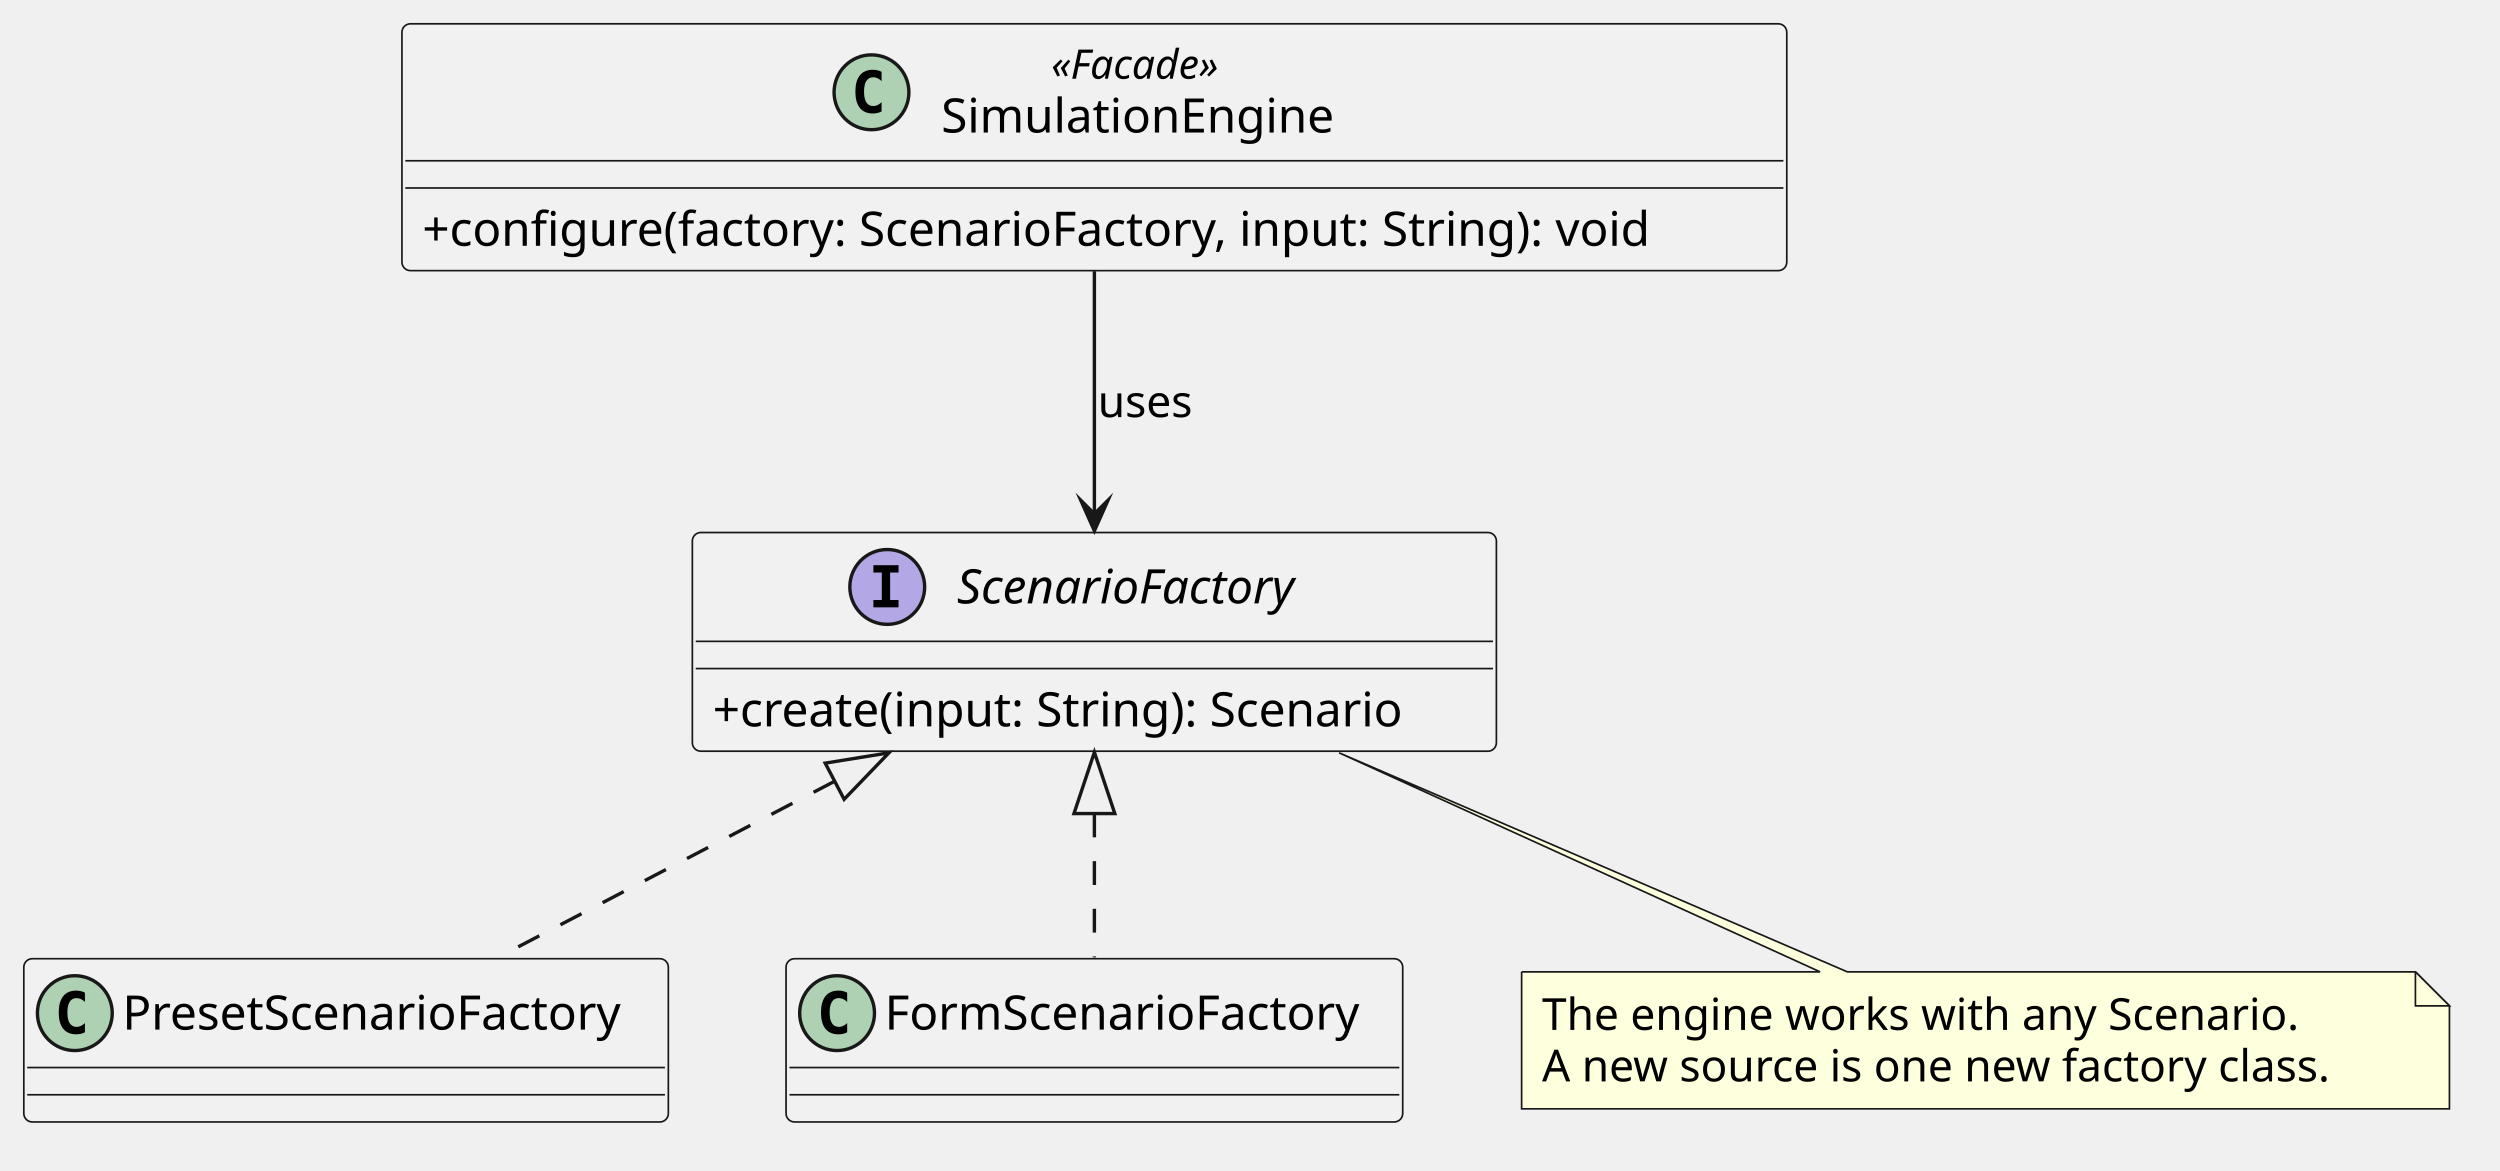
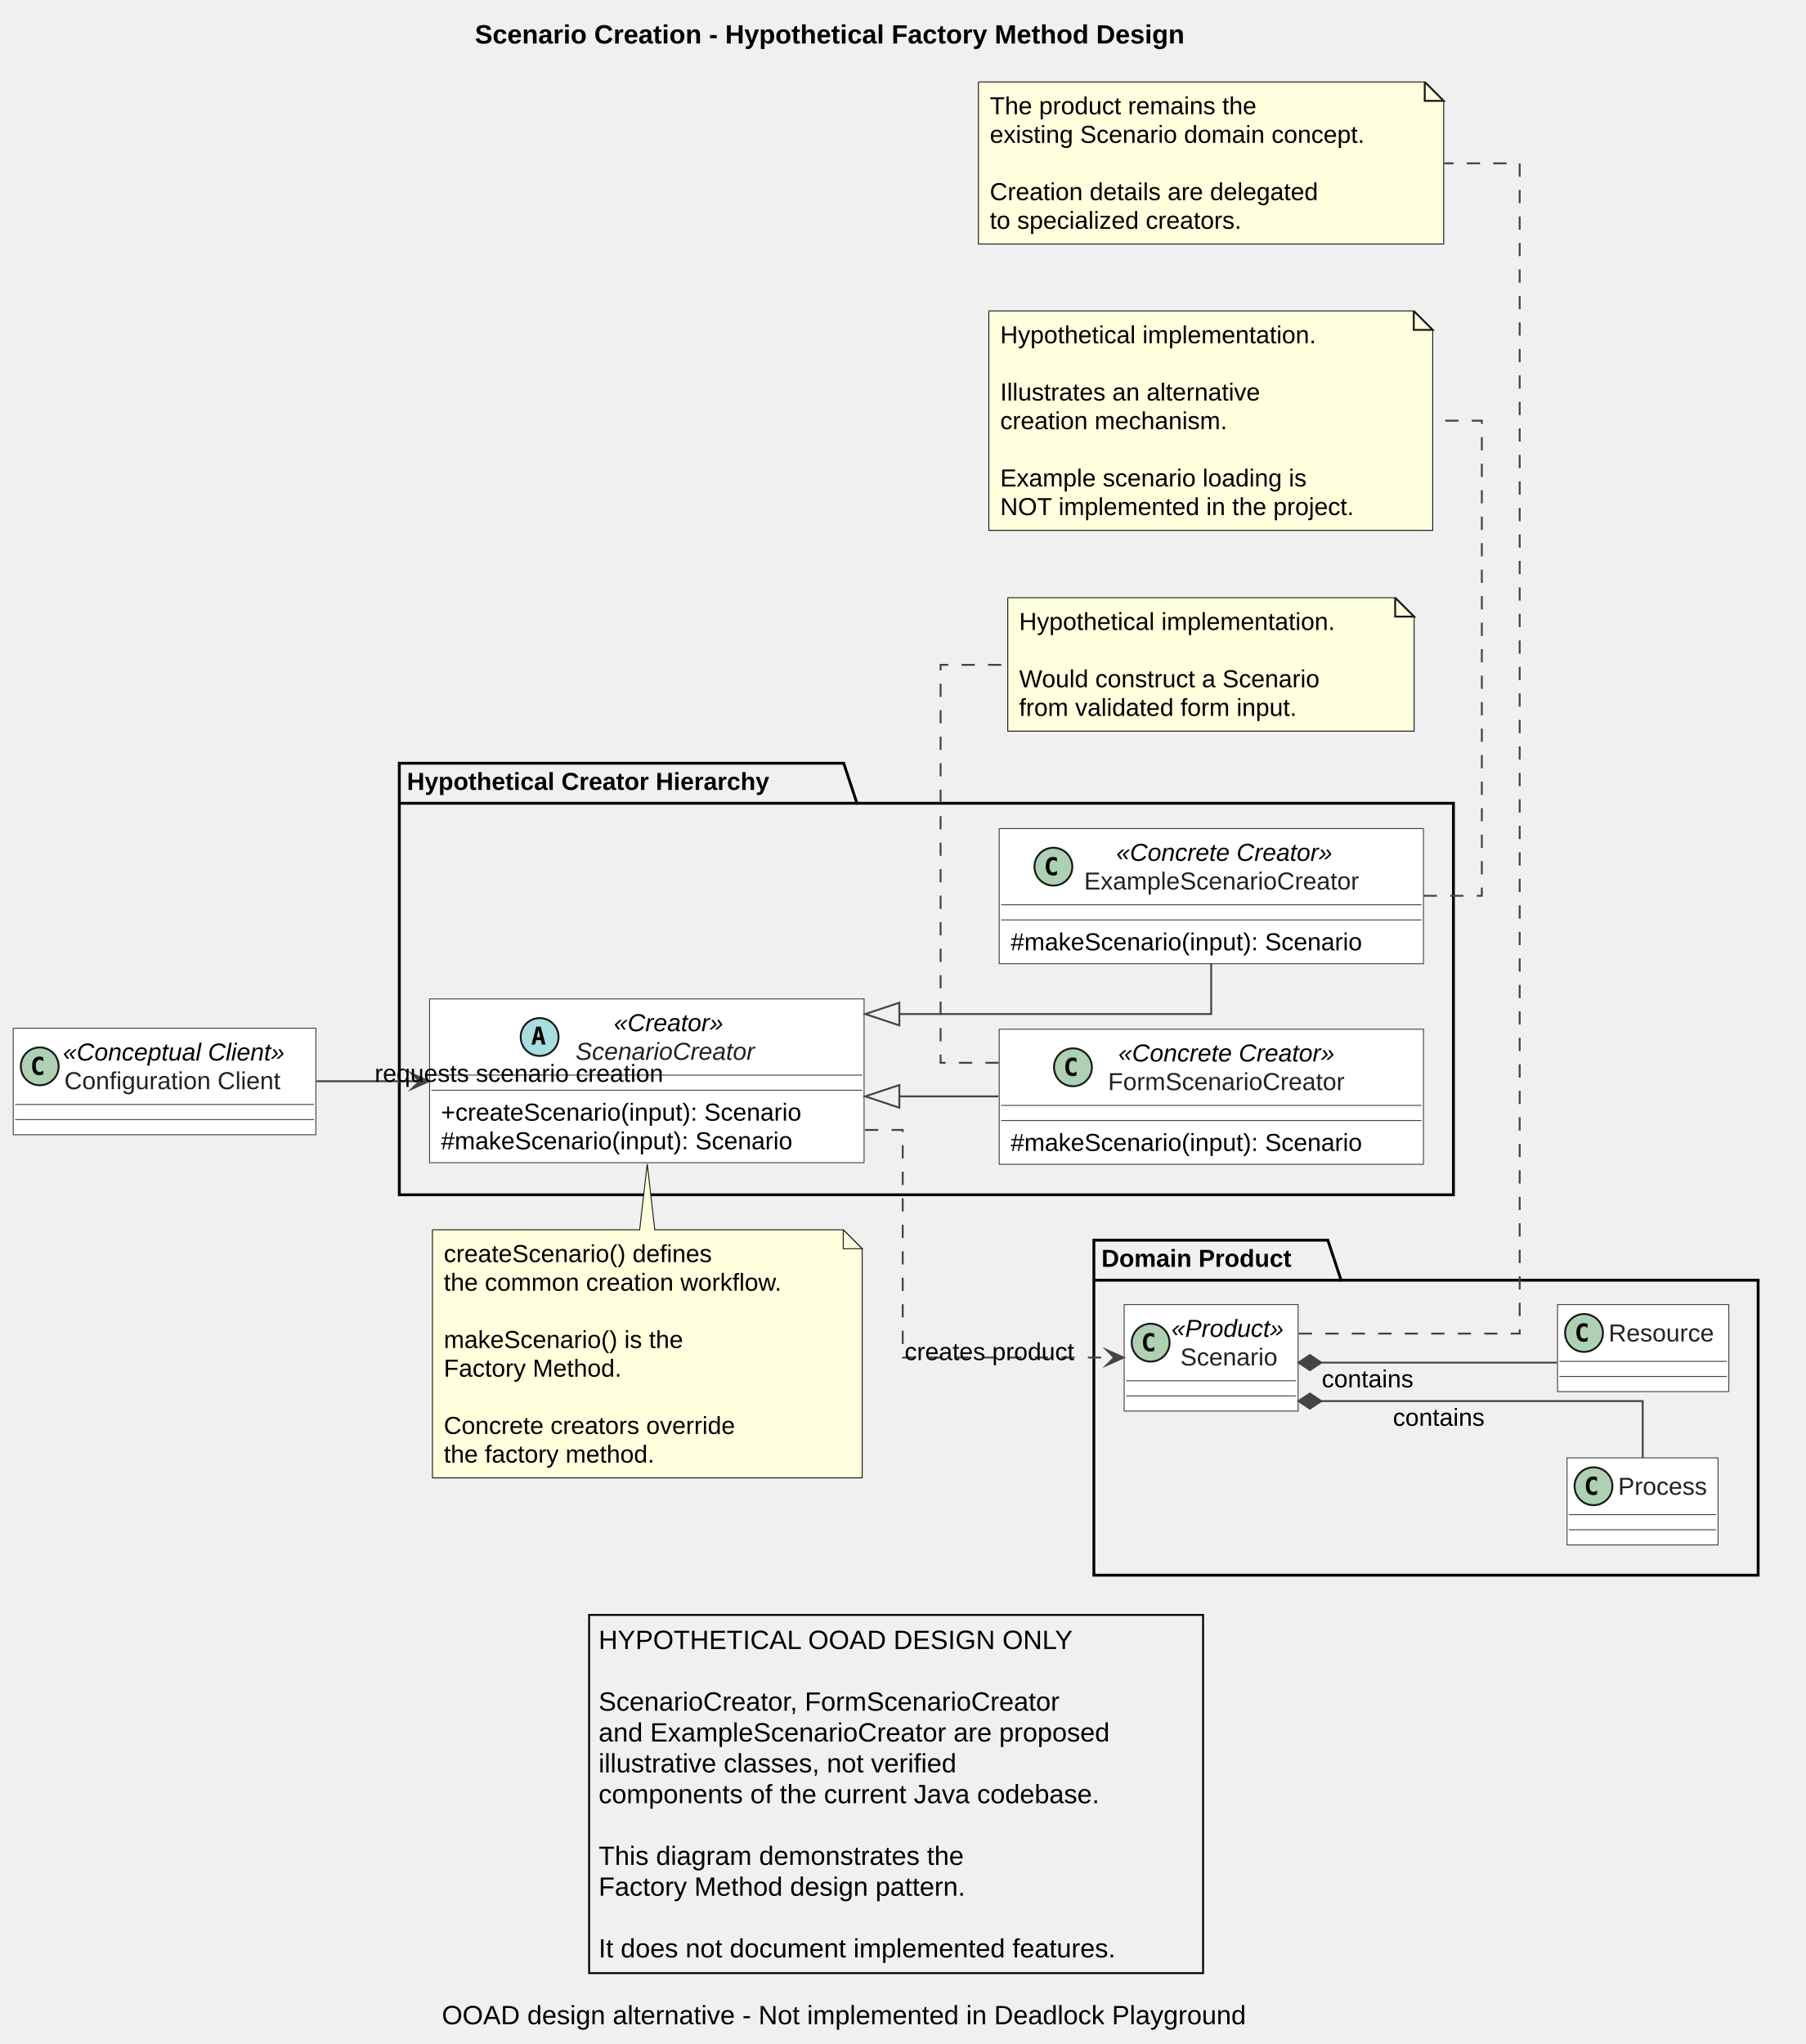
- <svg xmlns="http://www.w3.org/2000/svg" version="1.1" data-diagram-type="CLASS" style="width:735px;height:344px;background:#FFFFFF;" width="735px" height="344px" viewBox="0 0 735 344" zoomAndPan="magnify" preserveAspectRatio="none" contentStyleType="text/css">
+ <svg xmlns="http://www.w3.org/2000/svg" version="1.1" data-diagram-type="CLASS" style="width:954px;height:1080px;background:#FFFFFF;" width="954px" height="1080px" viewBox="0 0 954 1080" zoomAndPan="magnify" preserveAspectRatio="none" contentStyleType="text/css">
  <defs />
  <g font-family="sans-serif" lengthAdjust="spacing">
-     <g class="entity" data-qualified-name="ScenarioFactory" id="ent0001" data-source-line="2">
-       <rect x="203.55" y="156.56" width="236.39" height="64.297" fill="#F1F1F1" style="stroke:#181818;stroke-width:0.5;" rx="2.5" ry="2.5" />
-       <ellipse cx="260.852" cy="172.56" rx="11" ry="11" fill="#B4A7E5" style="stroke:#181818;stroke-width:1;" />
-       <path d="M256.774,168.326 L256.774,166.169 L264.165,166.169 L264.165,168.326 L261.696,168.326 L261.696,176.404 L264.165,176.404 L264.165,178.56 L256.774,178.56 L256.774,176.404 L259.243,176.404 L259.243,168.326 L256.774,168.326 Z " fill="#000" />
-       <text x="281.352" y="177.407" fill="#000" font-size="14" textLength="113.285" font-style="italic">ScenarioFactory</text>
-       <line x1="204.55" y1="188.56" x2="438.94" y2="188.56" style="stroke:#181818;stroke-width:0.5;" />
-       <line x1="204.55" y1="196.56" x2="438.94" y2="196.56" style="stroke:#181818;stroke-width:0.5;" />
-       <text x="209.55" y="213.555" fill="#000" font-size="14" textLength="224.39">+create(input: String): Scenario</text>
+     <g class="title" data-source-line="1">
+       <text x="250.925" y="22.995" fill="#000" font-size="14" textLength="445.149" font-weight="700" font-family="Arial">Scenario Creation - Hypothetical Factory Method Design</text>
    </g>
-     <g class="entity" data-qualified-name="PresetScenarioFactory" id="ent0002" data-source-line="5">
-       <rect x="7" y="281.86" width="189.493" height="48" fill="#F1F1F1" style="stroke:#181818;stroke-width:0.5;" rx="2.5" ry="2.5" />
-       <ellipse cx="22" cy="297.86" rx="11" ry="11" fill="#ADD1B2" style="stroke:#181818;stroke-width:1;" />
-       <path d="M24.969,303.501 Q24.391,303.798 23.75,303.938 Q23.109,304.094 22.406,304.094 Q19.906,304.094 18.578,302.454 Q17.266,300.798 17.266,297.673 Q17.266,294.548 18.578,292.891 Q19.906,291.235 22.406,291.235 Q23.109,291.235 23.75,291.391 Q24.406,291.548 24.969,291.844 L24.969,294.563 Q24.344,293.985 23.75,293.719 Q23.156,293.438 22.531,293.438 Q21.188,293.438 20.5,294.516 Q19.813,295.579 19.813,297.673 Q19.813,299.766 20.5,300.844 Q21.188,301.907 22.531,301.907 Q23.156,301.907 23.75,301.641 Q24.344,301.36 24.969,300.782 L24.969,303.501 Z " fill="#000" />
-       <text x="36" y="302.707" fill="#000" font-size="14" textLength="157.493">PresetScenarioFactory</text>
-       <line x1="8" y1="313.86" x2="195.493" y2="313.86" style="stroke:#181818;stroke-width:0.5;" />
-       <line x1="8" y1="321.86" x2="195.493" y2="321.86" style="stroke:#181818;stroke-width:0.5;" />
+     <g class="cluster" data-qualified-name="Hypothetical Creator Hierarchy" id="ent0001" data-source-line="21">
+       <polygon points="211,403.297,445.814,403.297,452.814,424.43,768,424.43,768,631.297,211,631.297,211,403.297" fill="none" style="stroke:#000;stroke-width:1.5;stroke-linejoin:miter;stroke-miterlimit:10;" />
+       <line x1="211" y1="424.43" x2="452.814" y2="424.43" style="stroke:#000;stroke-width:1.5;" />
+       <text x="215" y="417.364" fill="#000" font-size="13" textLength="228.814" font-weight="700" font-family="Arial">Hypothetical Creator Hierarchy</text>
    </g>
-     <g class="entity" data-qualified-name="FormScenarioFactory" id="ent0003" data-source-line="6">
-       <rect x="231.1" y="281.86" width="181.297" height="48" fill="#F1F1F1" style="stroke:#181818;stroke-width:0.5;" rx="2.5" ry="2.5" />
-       <ellipse cx="246.1" cy="297.86" rx="11" ry="11" fill="#ADD1B2" style="stroke:#181818;stroke-width:1;" />
-       <path d="M249.069,303.501 Q248.491,303.798 247.85,303.938 Q247.209,304.094 246.506,304.094 Q244.006,304.094 242.678,302.454 Q241.366,300.798 241.366,297.673 Q241.366,294.548 242.678,292.891 Q244.006,291.235 246.506,291.235 Q247.209,291.235 247.85,291.391 Q248.506,291.548 249.069,291.844 L249.069,294.563 Q248.444,293.985 247.85,293.719 Q247.256,293.438 246.631,293.438 Q245.288,293.438 244.6,294.516 Q243.913,295.579 243.913,297.673 Q243.913,299.766 244.6,300.844 Q245.288,301.907 246.631,301.907 Q247.256,301.907 247.85,301.641 Q248.444,301.36 249.069,300.782 L249.069,303.501 Z " fill="#000" />
-       <text x="260.1" y="302.707" fill="#000" font-size="14" textLength="149.297">FormScenarioFactory</text>
-       <line x1="232.1" y1="313.86" x2="411.397" y2="313.86" style="stroke:#181818;stroke-width:0.5;" />
-       <line x1="232.1" y1="321.86" x2="411.397" y2="321.86" style="stroke:#181818;stroke-width:0.5;" />
+     <g class="cluster" data-qualified-name="Domain Product" id="ent0005" data-source-line="37">
+       <polygon points="578,655.297,701.628,655.297,708.628,676.43,929,676.43,929,832.297,578,832.297,578,655.297" fill="none" style="stroke:#000;stroke-width:1.5;stroke-linejoin:miter;stroke-miterlimit:10;" />
+       <line x1="578" y1="676.43" x2="708.628" y2="676.43" style="stroke:#000;stroke-width:1.5;" />
+       <text x="582" y="669.364" fill="#000" font-size="13" textLength="117.628" font-weight="700" font-family="Arial">Domain Product</text>
    </g>
-     <g class="entity" data-qualified-name="SimulationEngine" id="ent0004" data-source-line="7">
-       <rect x="118.17" y="7" width="407.145" height="72.563" fill="#F1F1F1" style="stroke:#181818;stroke-width:0.5;" rx="2.5" ry="2.5" />
-       <ellipse cx="256.215" cy="27.133" rx="11" ry="11" fill="#ADD1B2" style="stroke:#181818;stroke-width:1;" />
-       <path d="M259.184,32.773 Q258.606,33.07 257.965,33.211 Q257.324,33.367 256.621,33.367 Q254.121,33.367 252.793,31.727 Q251.481,30.07 251.481,26.945 Q251.481,23.82 252.793,22.164 Q254.121,20.508 256.621,20.508 Q257.324,20.508 257.965,20.664 Q258.621,20.82 259.184,21.117 L259.184,23.836 Q258.559,23.258 257.965,22.992 Q257.371,22.711 256.746,22.711 Q255.402,22.711 254.715,23.789 Q254.027,24.852 254.027,26.945 Q254.027,29.039 254.715,30.117 Q255.402,31.18 256.746,31.18 Q257.371,31.18 257.965,30.914 Q258.559,30.633 259.184,30.055 L259.184,32.773 Z " fill="#000" />
-       <text x="309.047" y="23.139" fill="#000" font-size="12" textLength="57.891" font-style="italic">«Facade»</text>
-       <text x="276.715" y="38.964" fill="#000" font-size="14" textLength="122.555">SimulationEngine</text>
-       <line x1="119.17" y1="47.266" x2="524.315" y2="47.266" style="stroke:#181818;stroke-width:0.5;" />
-       <line x1="119.17" y1="55.266" x2="524.315" y2="55.266" style="stroke:#181818;stroke-width:0.5;" />
-       <text x="124.17" y="72.261" fill="#000" font-size="14" textLength="395.145">+configure(factory: ScenarioFactory, input: String): void</text>
+     <g class="entity" data-qualified-name="Hypothetical Creator Hierarchy.ScenarioCreator" id="ent0002" data-source-line="23">
+       <rect x="227" y="527.797" width="229.566" height="86.531" fill="#FFF" style="stroke:#444;stroke-width:0.5;" />
+       <ellipse cx="285.135" cy="547.93" rx="10" ry="10" fill="#A9DCDF" style="stroke:#181818;stroke-width:1;" />
+       <path d="M284.542,544.164 L283.667,548.039 L285.432,548.039 L284.542,544.164 Z M283.401,542.445 L285.698,542.445 L288.26,551.93 L286.385,551.93 L285.792,549.586 L283.292,549.586 L282.714,551.93 L280.839,551.93 L283.401,542.445 Z " fill="#000" />
+       <text x="324.369" y="544.864" fill="#000" font-size="13" textLength="64.829" font-style="italic" font-family="Arial">«Creator»</text>
+       <text x="304.135" y="559.997" fill="#222" font-size="13" textLength="105.295" font-style="italic" font-family="Arial">ScenarioCreator</text>
+       <line x1="228" y1="568.063" x2="455.566" y2="568.063" style="stroke:#444;stroke-width:0.5;" />
+       <line x1="228" y1="576.063" x2="455.566" y2="576.063" style="stroke:#444;stroke-width:0.5;" />
+       <text x="233" y="592.129" fill="#000" font-size="13" textLength="217.566" font-family="Arial">+createScenario(input): Scenario</text>
+       <text x="233" y="607.262" fill="#000" font-size="13" textLength="212.17" font-family="Arial">#makeScenario(input): Scenario</text>
    </g>
-     <g class="entity" data-qualified-name="GMN8" id="ent0009" data-source-line="14">
-       <path d="M447.36,285.73 L447.36,325.996 A0,0 0 0 0 447.36,325.996 L720.133,325.996 A0,0 0 0 0 720.133,325.996 L720.133,295.73 L710.133,285.73 L543.11,285.73 L393.69,221.33 L535.11,285.73 L447.36,285.73 A0,0 0 0 0 447.36,285.73" style="stroke:#181818;stroke-width:0.5;" fill="#FEFFDD" />
-       <path d="M710.133,285.73 L710.133,295.73 L720.133,295.73 L710.133,285.73" style="stroke:#181818;stroke-width:0.5;" fill="#FEFFDD" />
-       <text x="453.36" y="302.797" fill="#000" font-size="13" textLength="239.535">The engine works with any Scenario.</text>
-       <text x="453.36" y="317.93" fill="#000" font-size="13" textLength="251.773">A new source is one new factory class.</text>
+     <g class="entity" data-qualified-name="Hypothetical Creator Hierarchy.FormScenarioCreator" id="ent0003" data-source-line="28">
+       <rect x="528" y="543.797" width="224.17" height="71.398" fill="#FFF" style="stroke:#444;stroke-width:0.5;" />
+       <ellipse cx="566.946" cy="563.93" rx="10" ry="10" fill="#ADD1B2" style="stroke:#181818;stroke-width:1;" />
+       <path d="M568.806,568.164 Q568.368,568.383 567.868,568.492 Q567.384,568.617 566.852,568.617 Q564.931,568.617 563.915,567.352 Q562.915,566.086 562.915,563.695 Q562.915,561.305 563.915,560.039 Q564.931,558.773 566.852,558.773 Q567.384,558.773 567.884,558.898 Q568.384,559.008 568.806,559.242 L568.806,561.32 Q568.321,560.883 567.868,560.68 Q567.415,560.461 566.931,560.461 Q565.915,560.461 565.384,561.289 Q564.852,562.102 564.852,563.695 Q564.852,565.305 565.384,566.117 Q565.915,566.93 566.931,566.93 Q567.415,566.93 567.868,566.727 Q568.321,566.523 568.806,566.07 L568.806,568.164 Z " fill="#000" />
+       <text x="590.949" y="560.864" fill="#000" font-size="13" textLength="127.816" font-style="italic" font-family="Arial">«Concrete Creator»</text>
+       <text x="585.49" y="575.997" fill="#222" font-size="13" textLength="138.734" font-family="Arial">FormScenarioCreator</text>
+       <line x1="529" y1="584.063" x2="751.17" y2="584.063" style="stroke:#444;stroke-width:0.5;" />
+       <line x1="529" y1="592.063" x2="751.17" y2="592.063" style="stroke:#444;stroke-width:0.5;" />
+       <text x="534" y="608.129" fill="#000" font-size="13" textLength="212.17" font-family="Arial">#makeScenario(input): Scenario</text>
    </g>
-     <g class="link" data-entity-1="ent0004" data-entity-2="ent0001" id="lnk5" data-source-line="10" data-link-type="dependency">
-       <path d="M321.75,79.74 C321.75,103.13 321.75,128.51 321.75,151.08" style="stroke:#181818;stroke-width:1;" fill="none" id="SimulationEngine-to-ScenarioFactory" codeLine="10" />
-       <polygon points="321.75,156.08,325.75,147.08,321.75,151.08,317.75,147.08,321.75,156.08" fill="#181818" style="stroke:#181818;stroke-width:1;stroke-linejoin:miter;stroke-miterlimit:10;" />
-       <text x="322.75" y="122.627" fill="#000" font-size="13" textLength="29.783">uses</text>
+     <g class="entity" data-qualified-name="Hypothetical Creator Hierarchy.ExampleScenarioCreator" id="ent0004" data-source-line="32">
+       <rect x="528" y="437.797" width="224.17" height="71.398" fill="#FFF" style="stroke:#444;stroke-width:0.5;" />
+       <ellipse cx="556.614" cy="457.93" rx="10" ry="10" fill="#ADD1B2" style="stroke:#181818;stroke-width:1;" />
+       <path d="M558.474,462.164 Q558.036,462.383 557.536,462.492 Q557.052,462.617 556.521,462.617 Q554.599,462.617 553.583,461.352 Q552.583,460.086 552.583,457.695 Q552.583,455.305 553.583,454.039 Q554.599,452.773 556.521,452.773 Q557.052,452.773 557.552,452.898 Q558.052,453.008 558.474,453.242 L558.474,455.32 Q557.989,454.883 557.536,454.68 Q557.083,454.461 556.599,454.461 Q555.583,454.461 555.052,455.289 Q554.521,456.102 554.521,457.695 Q554.521,459.305 555.052,460.117 Q555.583,460.93 556.599,460.93 Q557.083,460.93 557.536,460.727 Q557.989,460.523 558.474,460.07 L558.474,462.164 Z " fill="#000" />
+       <text x="589.801" y="454.864" fill="#000" font-size="13" textLength="127.816" font-style="italic" font-family="Arial">«Concrete Creator»</text>
+       <text x="572.862" y="469.997" fill="#222" font-size="13" textLength="161.694" font-family="Arial">ExampleScenarioCreator</text>
+       <line x1="529" y1="478.063" x2="751.17" y2="478.063" style="stroke:#444;stroke-width:0.5;" />
+       <line x1="529" y1="486.063" x2="751.17" y2="486.063" style="stroke:#444;stroke-width:0.5;" />
+       <text x="534" y="502.129" fill="#000" font-size="13" textLength="212.17" font-family="Arial">#makeScenario(input): Scenario</text>
    </g>
-     <g class="link" data-entity-1="ent0001" data-entity-2="ent0002" id="lnk6" data-source-line="11" data-link-type="extension">
-       <path d="M245.392,229.677 C209.012,248.717 179.43,264.2 146.32,281.53" style="stroke:#181818;stroke-width:1;stroke-dasharray:7,7;" fill="none" id="ScenarioFactory-backto-PresetScenarioFactory" codeLine="11" />
-       <polygon points="261.34,221.33,242.61,224.361,248.174,234.993,261.34,221.33" fill="none" style="stroke:#181818;stroke-width:1;stroke-linejoin:miter;stroke-miterlimit:10;" />
+     <g class="entity" data-qualified-name="Domain Product.Scenario" id="ent0006" data-source-line="39">
+       <rect x="594" y="689.297" width="91.92" height="56.266" fill="#FFF" style="stroke:#444;stroke-width:0.5;" />
+       <ellipse cx="608" cy="709.43" rx="10" ry="10" fill="#ADD1B2" style="stroke:#181818;stroke-width:1;" />
+       <path d="M609.859,713.664 Q609.422,713.883 608.922,713.992 Q608.438,714.117 607.906,714.117 Q605.984,714.117 604.969,712.852 Q603.969,711.586 603.969,709.195 Q603.969,706.805 604.969,705.539 Q605.984,704.273 607.906,704.273 Q608.438,704.273 608.938,704.398 Q609.438,704.508 609.859,704.742 L609.859,706.82 Q609.375,706.383 608.922,706.18 Q608.469,705.961 607.984,705.961 Q606.969,705.961 606.438,706.789 Q605.906,707.602 605.906,709.195 Q605.906,710.805 606.438,711.617 Q606.969,712.43 607.984,712.43 Q608.469,712.43 608.922,712.227 Q609.375,712.023 609.859,711.57 L609.859,713.664 Z " fill="#000" />
+       <text x="619" y="706.364" fill="#000" font-size="13" textLength="65.92" font-style="italic" font-family="Arial">«Product»</text>
+       <text x="623.704" y="721.497" fill="#222" font-size="13" textLength="56.513" font-family="Arial">Scenario</text>
+       <line x1="595" y1="729.563" x2="684.92" y2="729.563" style="stroke:#444;stroke-width:0.5;" />
+       <line x1="595" y1="737.563" x2="684.92" y2="737.563" style="stroke:#444;stroke-width:0.5;" />
    </g>
-     <g class="link" data-entity-1="ent0001" data-entity-2="ent0003" id="lnk7" data-source-line="12" data-link-type="extension">
-       <path d="M321.75,239.18 C321.75,258.22 321.75,264.1 321.75,281.47" style="stroke:#181818;stroke-width:1;stroke-dasharray:7,7;" fill="none" id="ScenarioFactory-backto-FormScenarioFactory" codeLine="12" />
-       <polygon points="321.75,221.18,315.75,239.18,327.75,239.18,321.75,221.18" fill="none" style="stroke:#181818;stroke-width:1;stroke-linejoin:miter;stroke-miterlimit:10;" />
+     <g class="entity" data-qualified-name="Domain Product.Process" id="ent0007" data-source-line="41">
+       <rect x="828" y="770.297" width="79.829" height="46" fill="#FFF" style="stroke:#444;stroke-width:0.5;" />
+       <ellipse cx="842" cy="785.297" rx="10" ry="10" fill="#ADD1B2" style="stroke:#181818;stroke-width:1;" />
+       <path d="M843.859,789.531 Q843.422,789.75 842.922,789.859 Q842.438,789.984 841.906,789.984 Q839.984,789.984 838.969,788.719 Q837.969,787.453 837.969,785.063 Q837.969,782.672 838.969,781.406 Q839.984,780.141 841.906,780.141 Q842.438,780.141 842.938,780.266 Q843.438,780.375 843.859,780.609 L843.859,782.688 Q843.375,782.25 842.922,782.047 Q842.469,781.828 841.984,781.828 Q840.969,781.828 840.438,782.656 Q839.906,783.469 839.906,785.063 Q839.906,786.672 840.438,787.484 Q840.969,788.297 841.984,788.297 Q842.469,788.297 842.922,788.094 Q843.375,787.891 843.859,787.438 L843.859,789.531 Z " fill="#000" />
+       <text x="855" y="789.797" fill="#222" font-size="13" textLength="49.829" font-family="Arial">Process</text>
+       <line x1="829" y1="800.297" x2="906.829" y2="800.297" style="stroke:#444;stroke-width:0.5;" />
+       <line x1="829" y1="808.297" x2="906.829" y2="808.297" style="stroke:#444;stroke-width:0.5;" />
+     </g>
+     <g class="entity" data-qualified-name="Domain Product.Resource" id="ent0008" data-source-line="43">
+       <rect x="823" y="689.297" width="90.487" height="46" fill="#FFF" style="stroke:#444;stroke-width:0.5;" />
+       <ellipse cx="837" cy="704.297" rx="10" ry="10" fill="#ADD1B2" style="stroke:#181818;stroke-width:1;" />
+       <path d="M838.859,708.531 Q838.422,708.75 837.922,708.859 Q837.438,708.984 836.906,708.984 Q834.984,708.984 833.969,707.719 Q832.969,706.453 832.969,704.063 Q832.969,701.672 833.969,700.406 Q834.984,699.141 836.906,699.141 Q837.438,699.141 837.938,699.266 Q838.438,699.375 838.859,699.609 L838.859,701.688 Q838.375,701.25 837.922,701.047 Q837.469,700.828 836.984,700.828 Q835.969,700.828 835.438,701.656 Q834.906,702.469 834.906,704.063 Q834.906,705.672 835.438,706.484 Q835.969,707.297 836.984,707.297 Q837.469,707.297 837.922,707.094 Q838.375,706.891 838.859,706.438 L838.859,708.531 Z " fill="#000" />
+       <text x="850" y="708.797" fill="#222" font-size="13" textLength="60.487" font-family="Arial">Resource</text>
+       <line x1="824" y1="719.297" x2="912.487" y2="719.297" style="stroke:#444;stroke-width:0.5;" />
+       <line x1="824" y1="727.297" x2="912.487" y2="727.297" style="stroke:#444;stroke-width:0.5;" />
+     </g>
+     <g class="entity" data-qualified-name="Client" id="ent0009" data-source-line="46">
+       <rect x="7" y="543.297" width="159.93" height="56.266" fill="#FFF" style="stroke:#444;stroke-width:0.5;" />
+       <ellipse cx="21" cy="563.43" rx="10" ry="10" fill="#ADD1B2" style="stroke:#181818;stroke-width:1;" />
+       <path d="M22.859,567.664 Q22.422,567.883 21.922,567.992 Q21.438,568.117 20.906,568.117 Q18.984,568.117 17.969,566.852 Q16.969,565.586 16.969,563.195 Q16.969,560.805 17.969,559.539 Q18.984,558.273 20.906,558.273 Q21.438,558.273 21.938,558.398 Q22.438,558.508 22.859,558.742 L22.859,560.82 Q22.375,560.383 21.922,560.18 Q21.469,559.961 20.984,559.961 Q19.969,559.961 19.438,560.789 Q18.906,561.602 18.906,563.195 Q18.906,564.805 19.438,565.617 Q19.969,566.43 20.984,566.43 Q21.469,566.43 21.922,566.227 Q22.375,566.023 22.859,565.57 L22.859,567.664 Z " fill="#000" />
+       <text x="33.267" y="560.364" fill="#000" font-size="13" textLength="131.396" font-style="italic" font-family="Arial">«Conceptual Client»</text>
+       <text x="34" y="575.497" fill="#222" font-size="13" textLength="129.93" font-family="Arial">Configuration Client</text>
+       <line x1="8" y1="583.563" x2="165.93" y2="583.563" style="stroke:#444;stroke-width:0.5;" />
+       <line x1="8" y1="591.563" x2="165.93" y2="591.563" style="stroke:#444;stroke-width:0.5;" />
+     </g>
+     <g class="entity" data-qualified-name="GMN16" id="ent0017" data-source-line="61">
+       <path d="M228.5,649.797 L228.5,780.859 A0,0 0 0 0 228.5,780.859 L455.577,780.859 A0,0 0 0 0 455.577,780.859 L455.577,659.797 L445.577,649.797 L346,649.797 L342,615.037 L338,649.797 L228.5,649.797 A0,0 0 0 0 228.5,649.797" style="stroke:#181818;stroke-width:0.5;" fill="#FEFFDD" />
+       <path d="M445.577,649.797 L445.577,659.797 L455.577,659.797 L445.577,649.797" style="stroke:#181818;stroke-width:0.5;" fill="#FEFFDD" />
+       <text x="234.5" y="666.864" fill="#000" font-size="13" textLength="159.79" font-family="Arial">createScenario() defines</text>
+       <text x="234.5" y="681.997" fill="#000" font-size="13" textLength="206.077" font-family="Arial">the common creation workflow.</text>
+       <text x="234.5" y="697.129" fill="#000" font-size="13" font-family="Arial"> </text>
+       <text x="234.5" y="712.262" fill="#000" font-size="13" textLength="142.797" font-family="Arial">makeScenario() is the</text>
+       <text x="234.5" y="727.395" fill="#000" font-size="13" textLength="105.701" font-family="Arial">Factory Method.</text>
+       <text x="234.5" y="742.528" fill="#000" font-size="13" font-family="Arial"> </text>
+       <text x="234.5" y="757.661" fill="#000" font-size="13" textLength="174.941" font-family="Arial">Concrete creators override</text>
+       <text x="234.5" y="772.793" fill="#000" font-size="13" textLength="129.714" font-family="Arial">the factory method.</text>
+     </g>
+     <g class="entity" data-qualified-name="GMN19" id="ent0020" data-source-line="72">
+       <path d="M532.5,315.797 L532.5,386.328 L747.211,386.328 L747.211,325.797 L737.211,315.797 L532.5,315.797" style="stroke:#181818;stroke-width:0.5;" fill="#FEFFDD" />
+       <path d="M737.211,315.797 L737.211,325.797 L747.211,325.797 L737.211,315.797" style="stroke:#181818;stroke-width:1;" fill="#FEFFDD" />
+       <text x="538.5" y="332.864" fill="#000" font-size="13" textLength="193.711" font-family="Arial">Hypothetical implementation.</text>
+       <text x="538.5" y="347.997" fill="#000" font-size="13" font-family="Arial"> </text>
+       <text x="538.5" y="363.129" fill="#000" font-size="13" textLength="178.826" font-family="Arial">Would construct a Scenario</text>
+       <text x="538.5" y="378.262" fill="#000" font-size="13" textLength="171.495" font-family="Arial">from validated form input.</text>
+     </g>
+     <g class="entity" data-qualified-name="GMN22" id="ent0023" data-source-line="79">
+       <path d="M522.5,164.297 L522.5,280.227 L757.035,280.227 L757.035,174.297 L747.035,164.297 L522.5,164.297" style="stroke:#181818;stroke-width:0.5;" fill="#FEFFDD" />
+       <path d="M747.035,164.297 L747.035,174.297 L757.035,174.297 L747.035,164.297" style="stroke:#181818;stroke-width:1;" fill="#FEFFDD" />
+       <text x="528.5" y="181.364" fill="#000" font-size="13" textLength="193.711" font-family="Arial">Hypothetical implementation.</text>
+       <text x="528.5" y="196.497" fill="#000" font-size="13" font-family="Arial"> </text>
+       <text x="528.5" y="211.629" fill="#000" font-size="13" textLength="159.44" font-family="Arial">Illustrates an alternative</text>
+       <text x="528.5" y="226.762" fill="#000" font-size="13" textLength="136.925" font-family="Arial">creation mechanism.</text>
+       <text x="528.5" y="241.895" fill="#000" font-size="13" font-family="Arial"> </text>
+       <text x="528.5" y="257.028" fill="#000" font-size="13" textLength="182.102" font-family="Arial">Example scenario loading is</text>
+       <text x="528.5" y="272.161" fill="#000" font-size="13" textLength="213.535" font-family="Arial">NOT implemented in the project.</text>
+     </g>
+     <g class="entity" data-qualified-name="GMN25" id="ent0026" data-source-line="89">
+       <path d="M517,43.297 L517,128.961 L762.84,128.961 L762.84,53.297 L752.84,43.297 L517,43.297" style="stroke:#181818;stroke-width:0.5;" fill="#FEFFDD" />
+       <path d="M752.84,43.297 L752.84,53.297 L762.84,53.297 L752.84,43.297" style="stroke:#181818;stroke-width:1;" fill="#FEFFDD" />
+       <text x="523" y="60.364" fill="#000" font-size="13" textLength="160.792" font-family="Arial">The product remains the</text>
+       <text x="523" y="75.497" fill="#000" font-size="13" textLength="224.84" font-family="Arial">existing Scenario domain concept.</text>
+       <text x="523" y="90.629" fill="#000" font-size="13" font-family="Arial"> </text>
+       <text x="523" y="105.762" fill="#000" font-size="13" textLength="197.729" font-family="Arial">Creation details are delegated</text>
+       <text x="523" y="120.895" fill="#000" font-size="13" textLength="151.119" font-family="Arial">to specialized creators.</text>
+     </g>
+     <g class="link" data-entity-1="ent0002" data-entity-2="ent0003" id="lnk10" data-source-line="48" data-link-type="extension">
+       <path d="M475.21,579.297 C498.31,579.297 504.54,579.297 527.54,579.297" style="stroke:#444;stroke-width:1;" fill="none" id="ScenarioCreator-backto-FormScenarioCreator" codeLine="48" />
+       <polygon points="457.21,579.297,475.21,585.297,475.21,573.297,457.21,579.297" fill="none" style="stroke:#444;stroke-width:1;stroke-linejoin:miter;stroke-miterlimit:10;" />
+     </g>
+     <g class="link" data-entity-1="ent0002" data-entity-2="ent0004" id="lnk11" data-source-line="50" data-link-type="extension">
+       <path d="M475.21,535.797 C559.07,535.797 640,535.797 640,535.797 C640,535.797 640,522.967 640,508.927" style="stroke:#444;stroke-width:1;" fill="none" id="ScenarioCreator-backto-ExampleScenarioCreator" codeLine="50" />
+       <polygon points="457.21,535.797,475.21,541.797,475.21,529.797,457.21,535.797" fill="none" style="stroke:#444;stroke-width:1;stroke-linejoin:miter;stroke-miterlimit:10;" />
+     </g>
+     <g class="link" data-entity-1="ent0009" data-entity-2="ent0002" id="lnk12" data-source-line="52" data-link-type="dependency">
+       <path d="M167.33,571.297 C186.17,571.297 201.6,571.297 221.62,571.297" style="stroke:#444;stroke-width:1;" fill="none" id="Client-to-ScenarioCreator" codeLine="52" />
+       <polygon points="226.62,571.297,217.62,567.297,221.62,571.297,217.62,575.297,226.62,571.297" fill="#444" style="stroke:#444;stroke-width:1;stroke-linejoin:miter;stroke-miterlimit:10;" />
+       <text x="197.98" y="571.614" fill="#000" font-size="13" textLength="173.132" font-family="Arial">requests scenario creation</text>
+     </g>
+     <g class="link" data-entity-1="ent0002" data-entity-2="ent0006" id="lnk13" data-source-line="54" data-link-type="dependency">
+       <path d="M457.08,597.047 C469.08,597.047 477,597.047 477,597.047 C477,597.047 477,717.297 477,717.297 C477,717.297 540.54,717.297 588.73,717.297" style="stroke:#444;stroke-width:1;stroke-dasharray:7,7;" fill="none" id="ScenarioCreator-to-Scenario" codeLine="54" />
+       <polygon points="593.73,717.297,584.73,713.297,588.73,717.297,584.73,721.297,593.73,717.297" fill="#444" style="stroke:#444;stroke-width:1;stroke-linejoin:miter;stroke-miterlimit:10;" />
+       <text x="478" y="718.644" fill="#000" font-size="13" textLength="102.743" font-family="Arial">creates product</text>
+     </g>
+     <g class="link" data-entity-1="ent0006" data-entity-2="ent0007" id="lnk14" data-source-line="56" data-link-type="composition">
+       <path d="M698.14,740.297 C764.76,740.297 868,740.297 868,740.297 C868,740.297 868,755.927 868,770.207" style="stroke:#444;stroke-width:1;" fill="none" id="Scenario-backto-Process" codeLine="56" />
+       <polygon points="686.14,740.297,692.14,744.297,698.14,740.297,692.14,736.297,686.14,740.297" fill="#444" style="stroke:#444;stroke-width:1;stroke-linejoin:miter;stroke-miterlimit:10;" />
+       <text x="736.02" y="753.364" fill="#000" font-size="13" textLength="55.028" font-family="Arial">contains</text>
+     </g>
+     <g class="link" data-entity-1="ent0006" data-entity-2="ent0008" id="lnk15" data-source-line="58" data-link-type="composition">
+       <path d="M698.14,719.967 C737.96,719.967 783.14,719.967 822.71,719.967" style="stroke:#444;stroke-width:1;" fill="none" id="Scenario-backto-Resource" codeLine="58" />
+       <polygon points="686.14,719.967,692.14,723.967,698.14,719.967,692.14,715.967,686.14,719.967" fill="#444" style="stroke:#444;stroke-width:1;stroke-linejoin:miter;stroke-miterlimit:10;" />
+       <text x="698.42" y="733.034" fill="#000" font-size="13" textLength="55.028" font-family="Arial">contains</text>
+     </g>
+     <g class="link" data-entity-1="ent0003" data-entity-2="ent0020" id="lnk21" data-source-line="72" data-link-type="association">
+       <path d="M527.68,561.547 C509.77,561.547 497,561.547 497,561.547 C497,561.547 497,351.297 497,351.297 C497,351.297 512.03,351.297 532.35,351.297" style="stroke:#444;stroke-width:1;stroke-dasharray:7,7;" fill="none" id="FormScenarioCreator-GMN19" />
+     </g>
+     <g class="link" data-entity-1="ent0004" data-entity-2="ent0023" id="lnk24" data-source-line="79" data-link-type="association">
+       <path d="M752.32,473.297 C770.23,473.297 783,473.297 783,473.297 C783,473.297 783,222.297 783,222.297 C783,222.297 772.76,222.297 757.76,222.297" style="stroke:#444;stroke-width:1;stroke-dasharray:7,7;" fill="none" id="ExampleScenarioCreator-GMN22" />
+     </g>
+     <g class="link" data-entity-1="ent0006" data-entity-2="ent0026" id="lnk27" data-source-line="89" data-link-type="association">
+       <path d="M686.27,704.627 C734.46,704.627 803,704.627 803,704.627 C803,704.627 803,86.297 803,86.297 C803,86.297 786.07,86.297 763.13,86.297" style="stroke:#444;stroke-width:1;stroke-dasharray:7,7;" fill="none" id="Scenario-GMN25" />
+     </g>
+     <g class="legend" data-source-line="96">
+       <rect x="311.291" y="853.297" width="324.419" height="189.266" fill="none" style="stroke:#000;stroke-width:1;" />
+       <text x="316.291" y="871.292" fill="#000" font-size="14" textLength="253.853" font-family="Arial">HYPOTHETICAL OOAD DESIGN ONLY</text>
+       <text x="316.291" y="887.589" fill="#000" font-size="14" font-family="Arial"> </text>
+       <text x="316.291" y="903.886" fill="#000" font-size="14" textLength="271.701" font-family="Arial">ScenarioCreator, FormScenarioCreator</text>
+       <text x="316.291" y="920.183" fill="#000" font-size="14" textLength="302.224" font-family="Arial">and ExampleScenarioCreator are proposed</text>
+       <text x="316.291" y="936.479" fill="#000" font-size="14" textLength="218.189" font-family="Arial">illustrative classes, not verified</text>
+       <text x="316.291" y="952.776" fill="#000" font-size="14" textLength="297.432" font-family="Arial">components of the current Java codebase.</text>
+       <text x="316.291" y="969.073" fill="#000" font-size="14" font-family="Arial"> </text>
+       <text x="316.291" y="985.37" fill="#000" font-size="14" textLength="220.24" font-family="Arial">This diagram demonstrates the</text>
+       <text x="316.291" y="1001.667" fill="#000" font-size="14" textLength="220.862" font-family="Arial">Factory Method design pattern.</text>
+       <text x="316.291" y="1017.964" fill="#000" font-size="14" font-family="Arial"> </text>
+       <text x="316.291" y="1034.261" fill="#000" font-size="14" textLength="314.419" font-family="Arial">It does not document implemented features.</text>
+     </g>
+     <g class="caption" data-source-line="2">
+       <text x="233.487" y="1069.558" fill="#000" font-size="14" textLength="480.026" font-family="Arial">OOAD design alternative - Not implemented in Deadlock Playground</text>
    </g>
  </g>
</svg>
